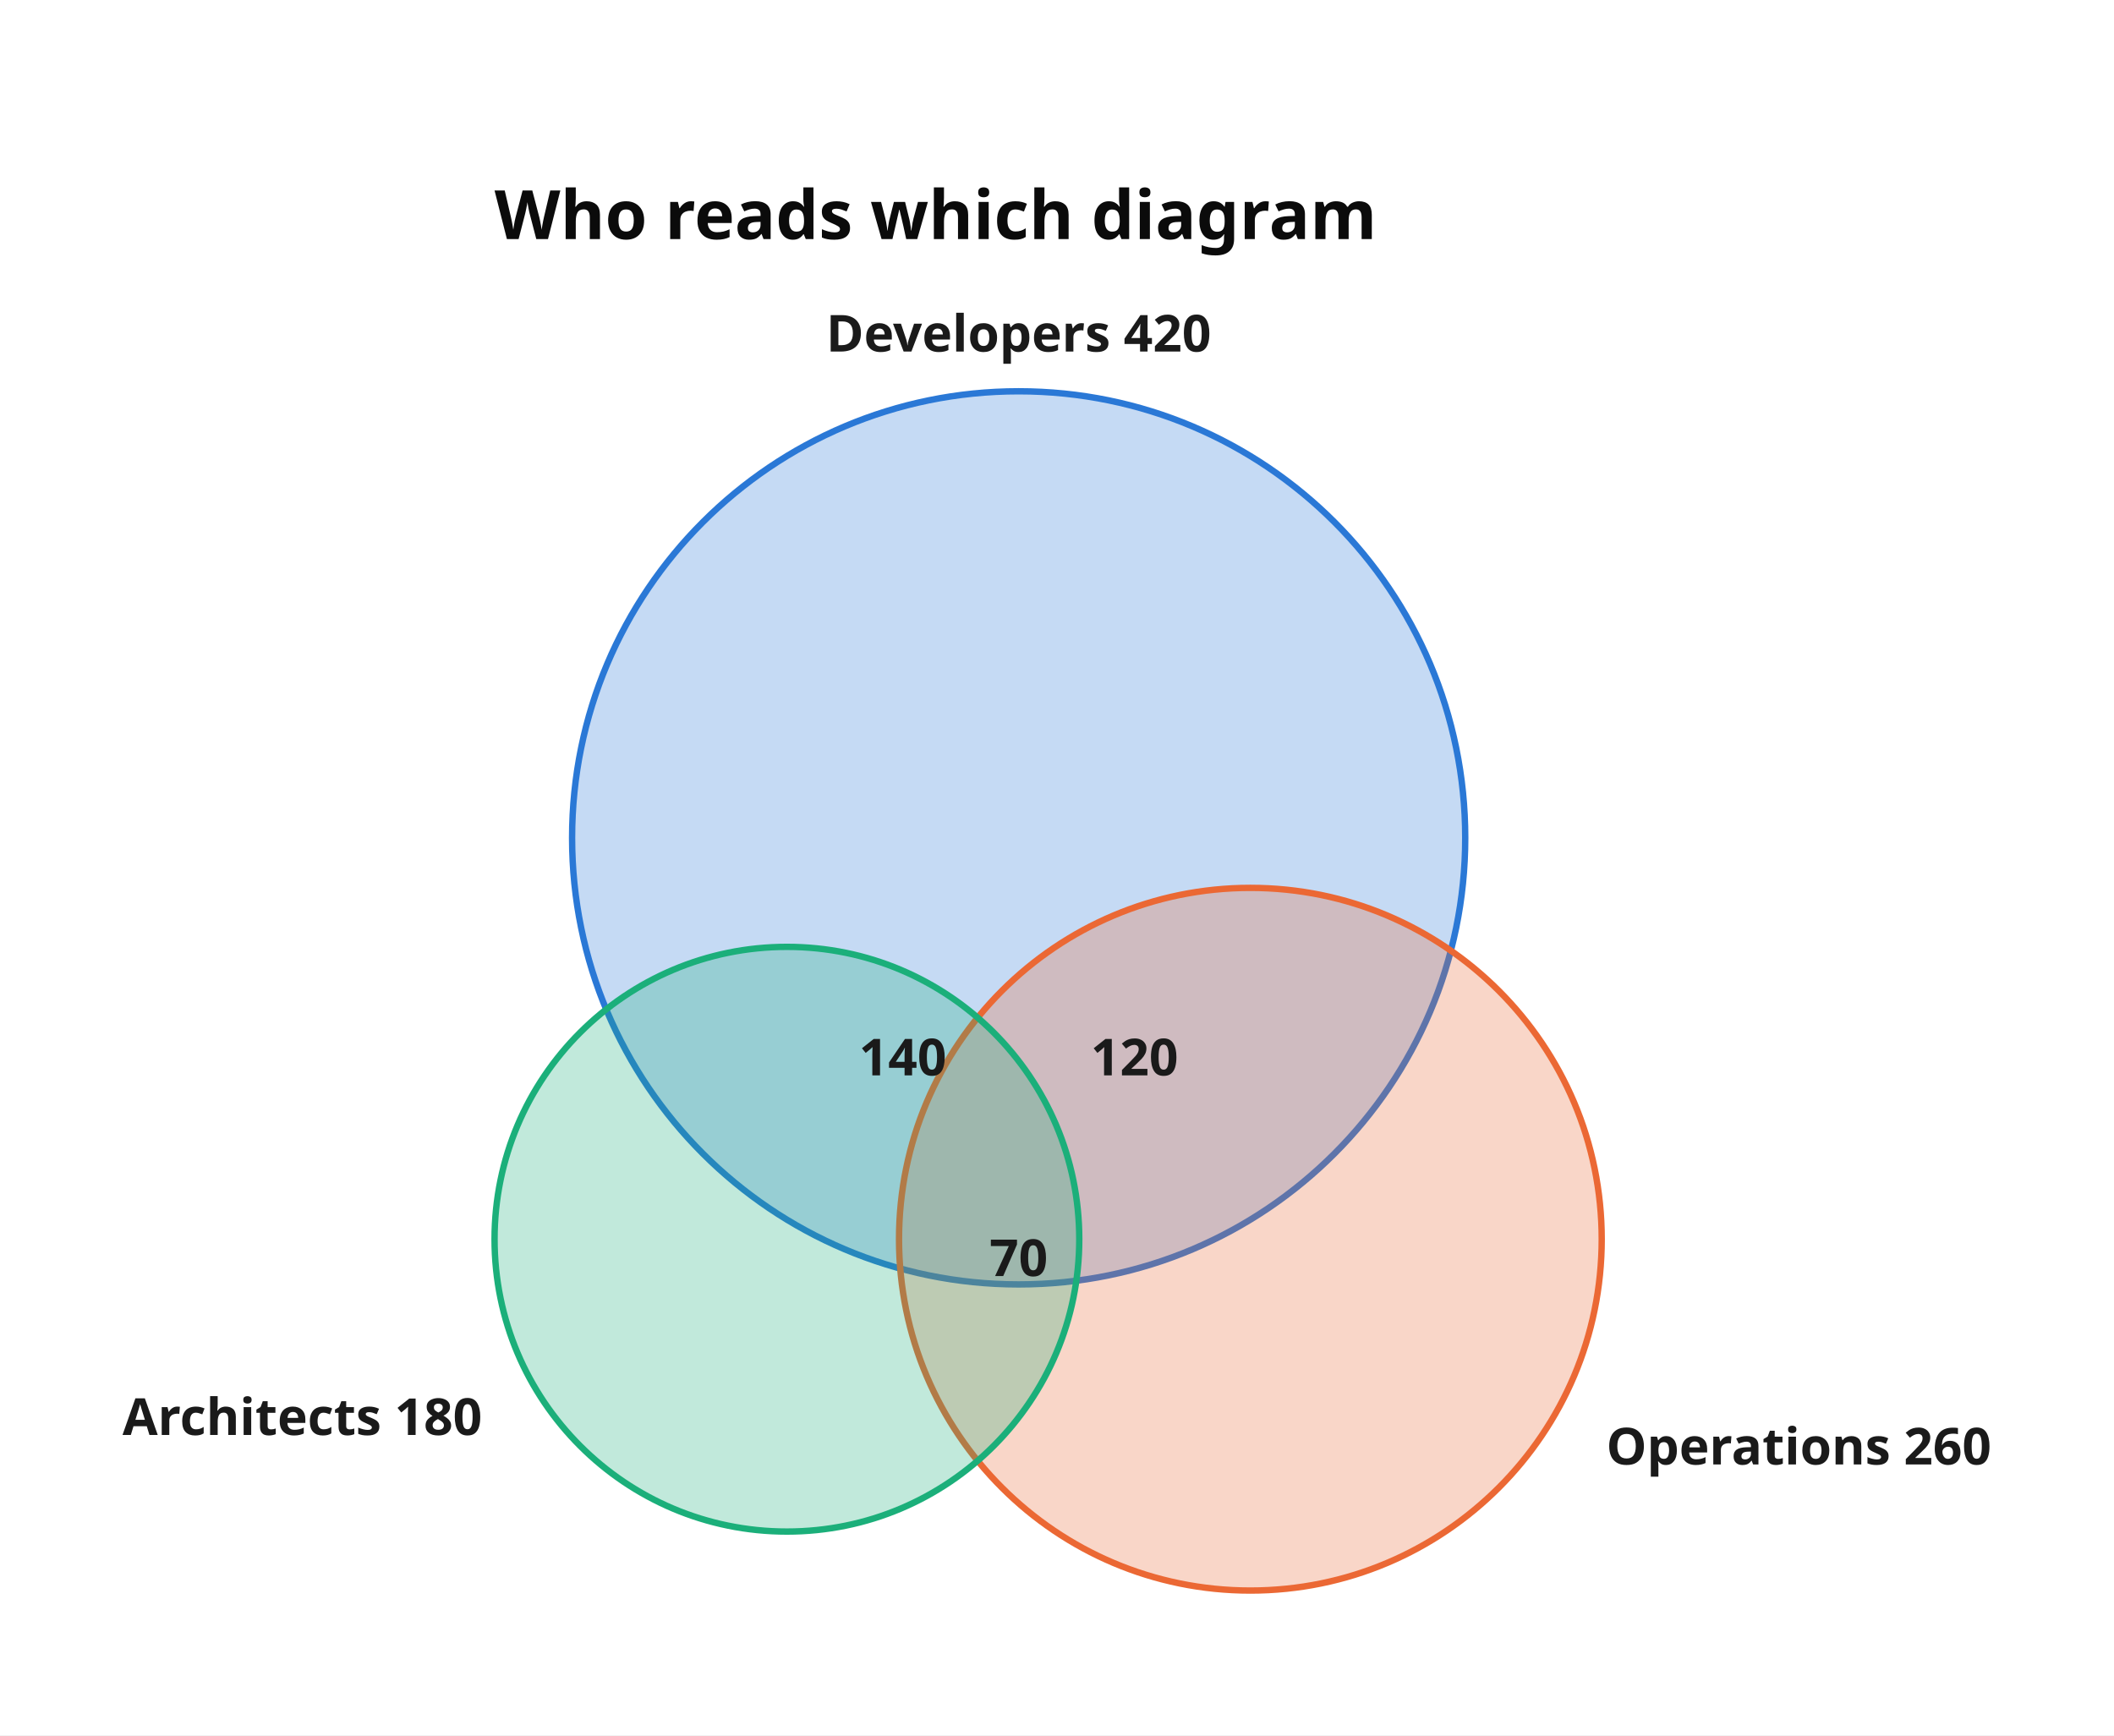
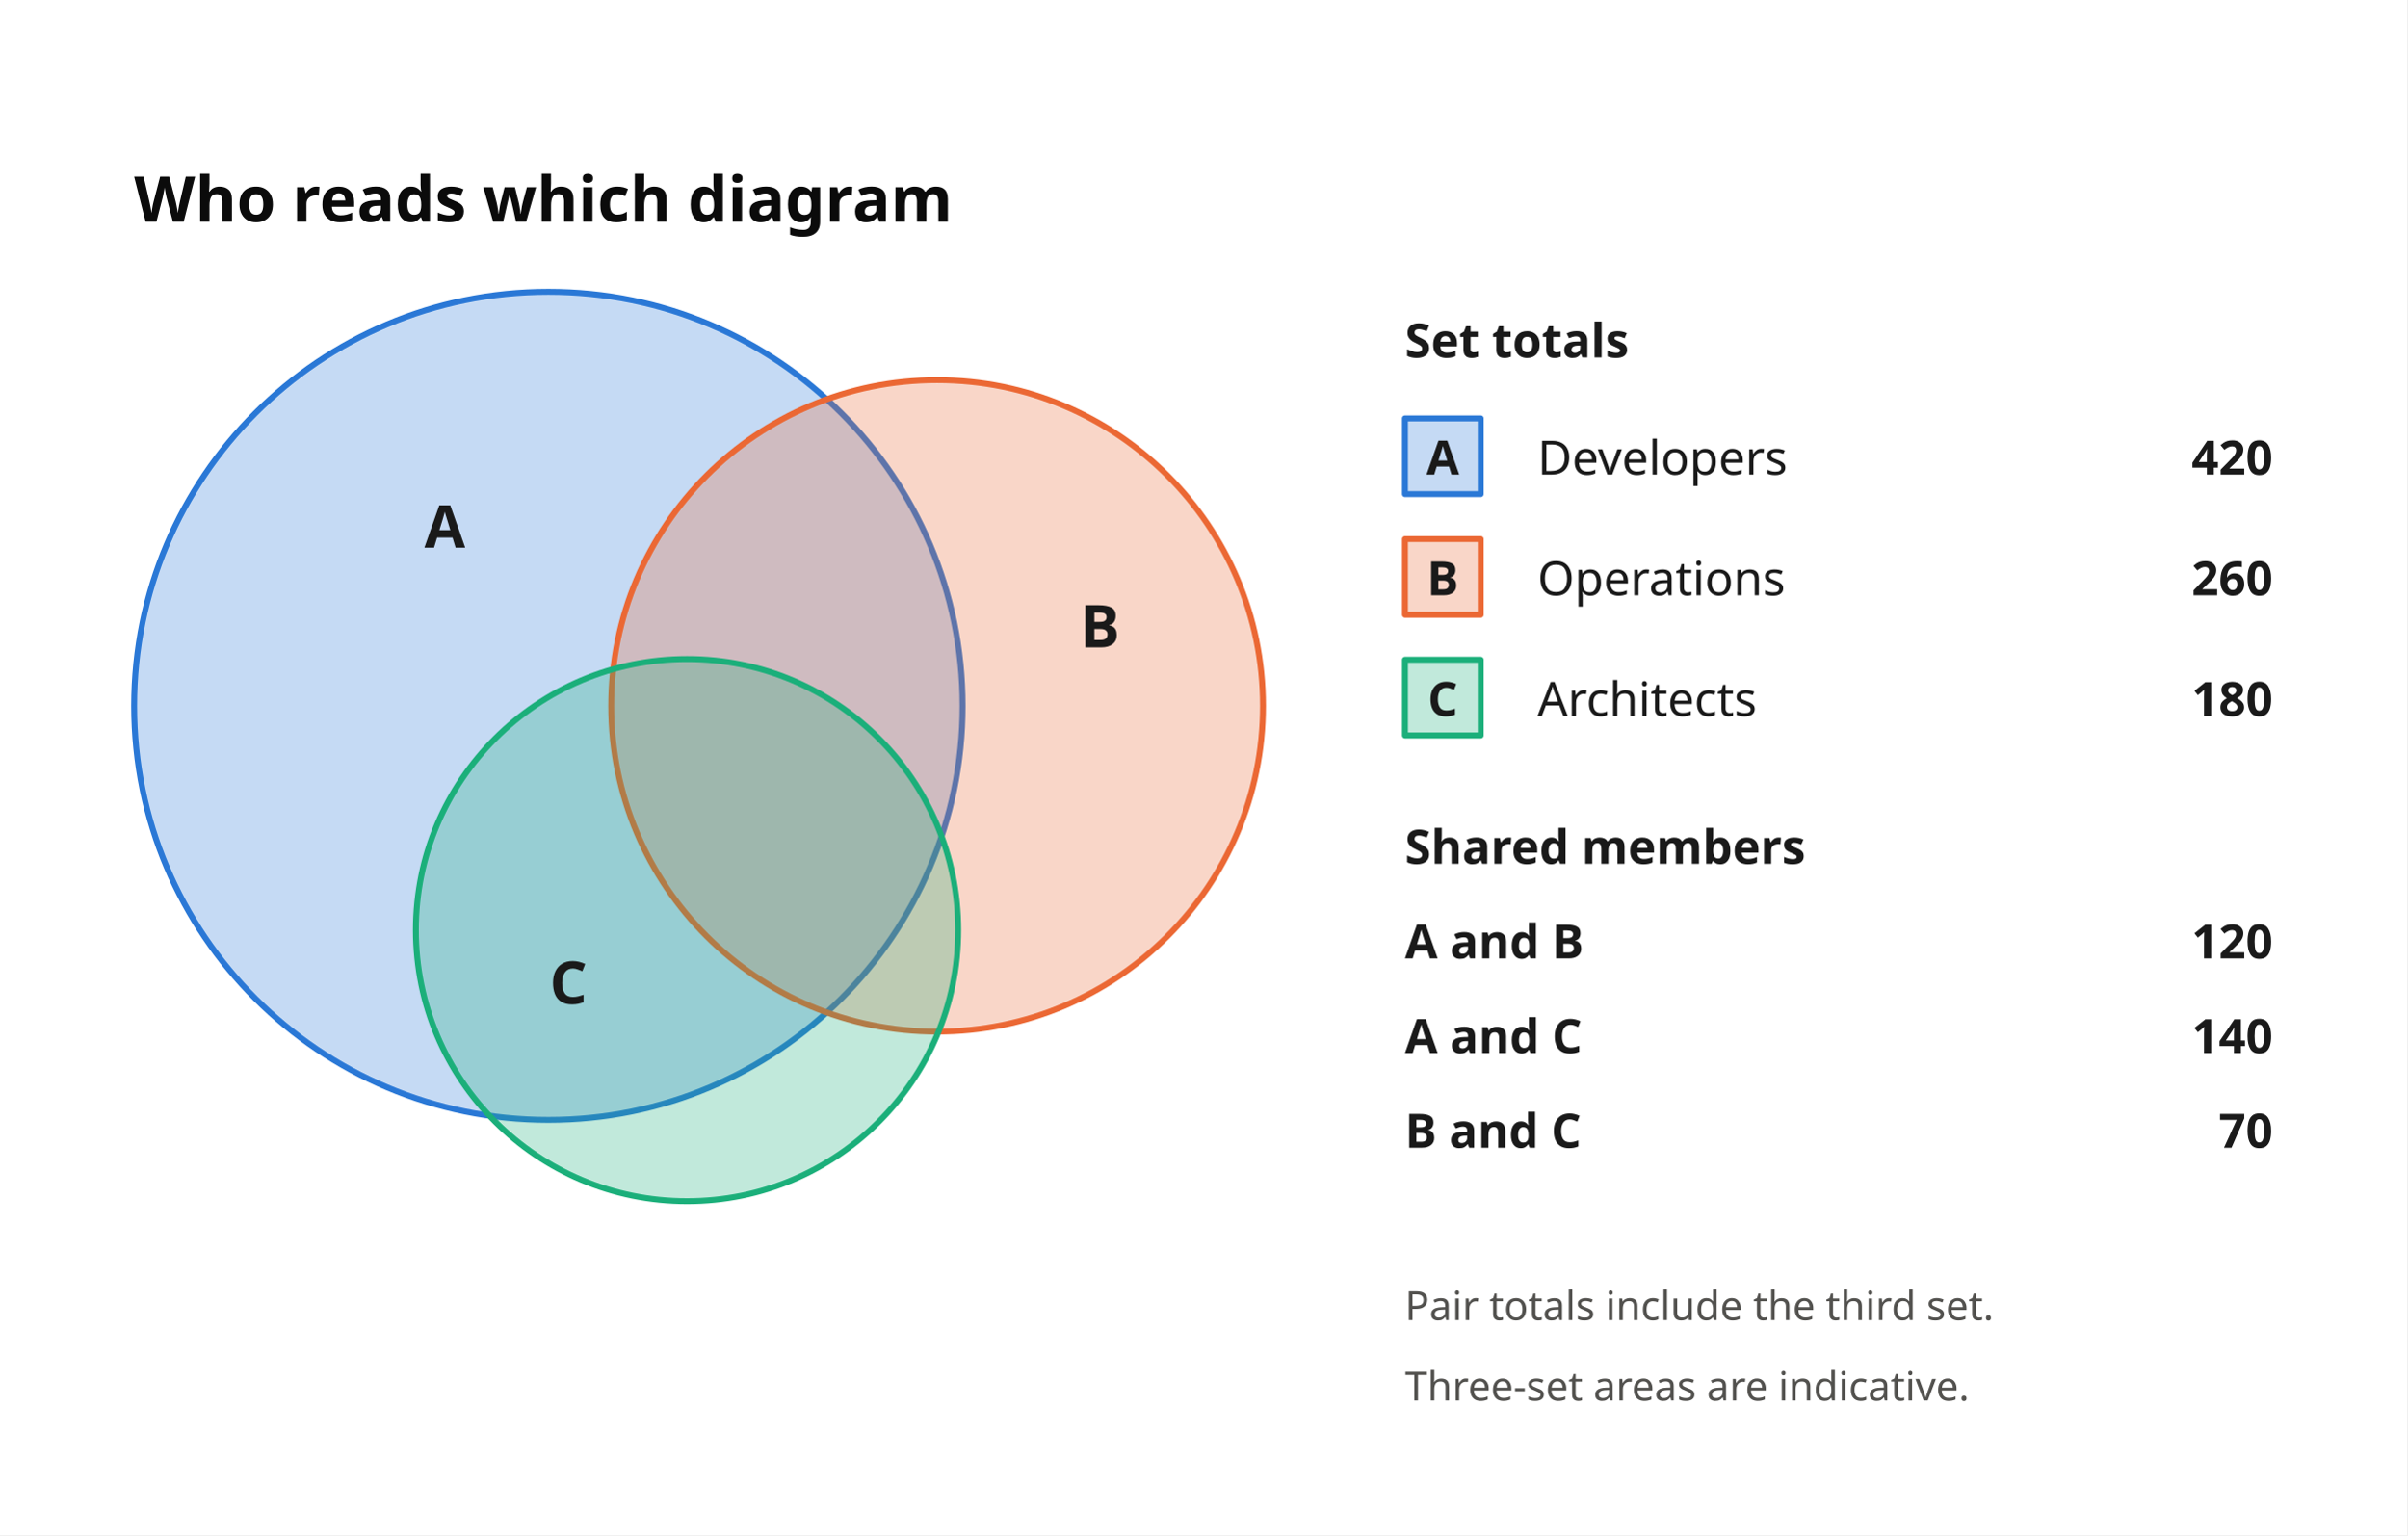
- <svg xmlns="http://www.w3.org/2000/svg" width="497.05" height="407.99" viewBox="0 0 497.05 407.99" role="img" aria-label="Who reads which diagram">
-   <rect x="0" y="0" width="497.05" height="407.99" fill="#ffffff" />
-   <g transform="translate(116.28,34)">
-     <ellipse cx="123.23" cy="163" rx="105" ry="105" fill="#2a78d6" fill-opacity="0.27" stroke="#2a78d6" stroke-width="1.5" />
-     <ellipse cx="177.71" cy="257.37" rx="82.61" ry="82.61" fill="#eb6834" fill-opacity="0.27" stroke="#eb6834" stroke-width="1.5" />
-     <ellipse cx="68.74" cy="257.37" rx="68.74" ry="68.74" fill="#1baf7a" fill-opacity="0.27" stroke="#1baf7a" stroke-width="1.5" />
+ <svg xmlns="http://www.w3.org/2000/svg" width="610.14" height="389.28" viewBox="0 0 610.14 389.28" role="img" aria-label="Who reads which diagram">
+   <rect x="0" y="0" width="610.14" height="389.28" fill="#ffffff" />
+   <g transform="translate(34,34)">
+     <polygon points="322.14,72.1 341.34,72.1 341.34,91.3 322.14,91.3" fill="#2a78d6" fill-opacity="0.27" stroke="#2a78d6" stroke-width="1.5" stroke-linejoin="round" stroke-linecap="round" />
+     <polygon points="322.14,102.7 341.34,102.7 341.34,121.9 322.14,121.9" fill="#eb6834" fill-opacity="0.27" stroke="#eb6834" stroke-width="1.5" stroke-linejoin="round" stroke-linecap="round" />
+     <polygon points="322.14,133.3 341.34,133.3 341.34,152.5 322.14,152.5" fill="#1baf7a" fill-opacity="0.27" stroke="#1baf7a" stroke-width="1.5" stroke-linejoin="round" stroke-linecap="round" />
+     <ellipse cx="105" cy="145" rx="105" ry="105" fill="#2a78d6" fill-opacity="0.27" stroke="#2a78d6" stroke-width="1.5" />
+     <ellipse cx="203.53" cy="145" rx="82.61" ry="82.61" fill="#eb6834" fill-opacity="0.27" stroke="#eb6834" stroke-width="1.5" />
+     <ellipse cx="140.15" cy="201.86" rx="68.74" ry="68.74" fill="#1baf7a" fill-opacity="0.27" stroke="#1baf7a" stroke-width="1.5" />
    <text x="0" y="16" text-anchor="start" dominant-baseline="central" font-family="Archivo" font-size="16" font-weight="600" fill="#0b0b0b">Who reads which diagram</text>
-     <text x="123.23" y="44" text-anchor="middle" dominant-baseline="central" font-family="Archivo" font-size="12" font-weight="600" fill="#1a1a1a">Developers  420</text>
-     <text x="261.38" y="305.68" text-anchor="start" dominant-baseline="central" font-family="Archivo" font-size="12" font-weight="600" fill="#1a1a1a">Operations  260</text>
-     <text x="-2.92" y="298.74" text-anchor="end" dominant-baseline="central" font-family="Archivo" font-size="12" font-weight="600" fill="#1a1a1a">Architects  180</text>
-     <text x="150.47" y="214.19" text-anchor="middle" dominant-baseline="central" font-family="Archivo" font-size="12" font-weight="600" fill="#1a1a1a">120</text>
-     <text x="95.98" y="214.19" text-anchor="middle" dominant-baseline="central" font-family="Archivo" font-size="12" font-weight="600" fill="#1a1a1a">140</text>
-     <text x="123.23" y="261.37" text-anchor="middle" dominant-baseline="central" font-family="Archivo" font-size="12" font-weight="600" fill="#1a1a1a">70</text>
+     <text x="78.75" y="99.06" text-anchor="middle" dominant-baseline="central" font-family="Archivo" font-size="15" font-weight="600" fill="#1a1a1a">A</text>
+     <text x="244.84" y="124.35" text-anchor="middle" dominant-baseline="central" font-family="Archivo" font-size="15" font-weight="600" fill="#1a1a1a">B</text>
+     <text x="110.08" y="214.75" text-anchor="middle" dominant-baseline="central" font-family="Archivo" font-size="15" font-weight="600" fill="#1a1a1a">C</text>
+     <text x="322.14" y="52" text-anchor="start" dominant-baseline="central" font-family="Archivo" font-size="12" font-weight="600" fill="#1a1a1a">Set totals</text>
+     <text x="331.74" y="81.7" text-anchor="middle" dominant-baseline="central" font-family="Archivo" font-size="12" font-weight="600" fill="#1a1a1a">A</text>
+     <text x="355.74" y="81.7" text-anchor="start" dominant-baseline="central" font-family="Archivo" font-size="12" font-weight="500" fill="#1a1a1a">Developers</text>
+     <text x="542.14" y="81.7" text-anchor="end" dominant-baseline="central" font-family="Archivo" font-size="12" font-weight="600" fill="#1a1a1a">420</text>
+     <text x="331.74" y="112.3" text-anchor="middle" dominant-baseline="central" font-family="Archivo" font-size="12" font-weight="600" fill="#1a1a1a">B</text>
+     <text x="355.74" y="112.3" text-anchor="start" dominant-baseline="central" font-family="Archivo" font-size="12" font-weight="500" fill="#1a1a1a">Operations</text>
+     <text x="542.14" y="112.3" text-anchor="end" dominant-baseline="central" font-family="Archivo" font-size="12" font-weight="600" fill="#1a1a1a">260</text>
+     <text x="331.74" y="142.9" text-anchor="middle" dominant-baseline="central" font-family="Archivo" font-size="12" font-weight="600" fill="#1a1a1a">C</text>
+     <text x="355.74" y="142.9" text-anchor="start" dominant-baseline="central" font-family="Archivo" font-size="12" font-weight="500" fill="#1a1a1a">Architects</text>
+     <text x="542.14" y="142.9" text-anchor="end" dominant-baseline="central" font-family="Archivo" font-size="12" font-weight="600" fill="#1a1a1a">180</text>
+     <text x="322.14" y="180.4" text-anchor="start" dominant-baseline="central" font-family="Archivo" font-size="12" font-weight="600" fill="#1a1a1a">Shared members</text>
+     <text x="322.14" y="204.4" text-anchor="start" dominant-baseline="central" font-family="Archivo" font-size="12" font-weight="600" fill="#1a1a1a">A and B</text>
+     <text x="542.14" y="204.4" text-anchor="end" dominant-baseline="central" font-family="Archivo" font-size="12" font-weight="600" fill="#1a1a1a">120</text>
+     <text x="322.14" y="228.4" text-anchor="start" dominant-baseline="central" font-family="Archivo" font-size="12" font-weight="600" fill="#1a1a1a">A and C</text>
+     <text x="542.14" y="228.4" text-anchor="end" dominant-baseline="central" font-family="Archivo" font-size="12" font-weight="600" fill="#1a1a1a">140</text>
+     <text x="322.14" y="252.4" text-anchor="start" dominant-baseline="central" font-family="Archivo" font-size="12" font-weight="600" fill="#1a1a1a">B and C</text>
+     <text x="542.14" y="252.4" text-anchor="end" dominant-baseline="central" font-family="Archivo" font-size="12" font-weight="600" fill="#1a1a1a">70</text>
+     <text x="322.14" y="296.8" text-anchor="start" dominant-baseline="central" font-family="Archivo" font-size="10.2" font-weight="400" fill="#52514e">Pair totals include the third set.</text>
+     <text x="322.14" y="317.2" text-anchor="start" dominant-baseline="central" font-family="Archivo" font-size="10.2" font-weight="400" fill="#52514e">Three-set areas are indicative.</text>
  </g>
</svg>
